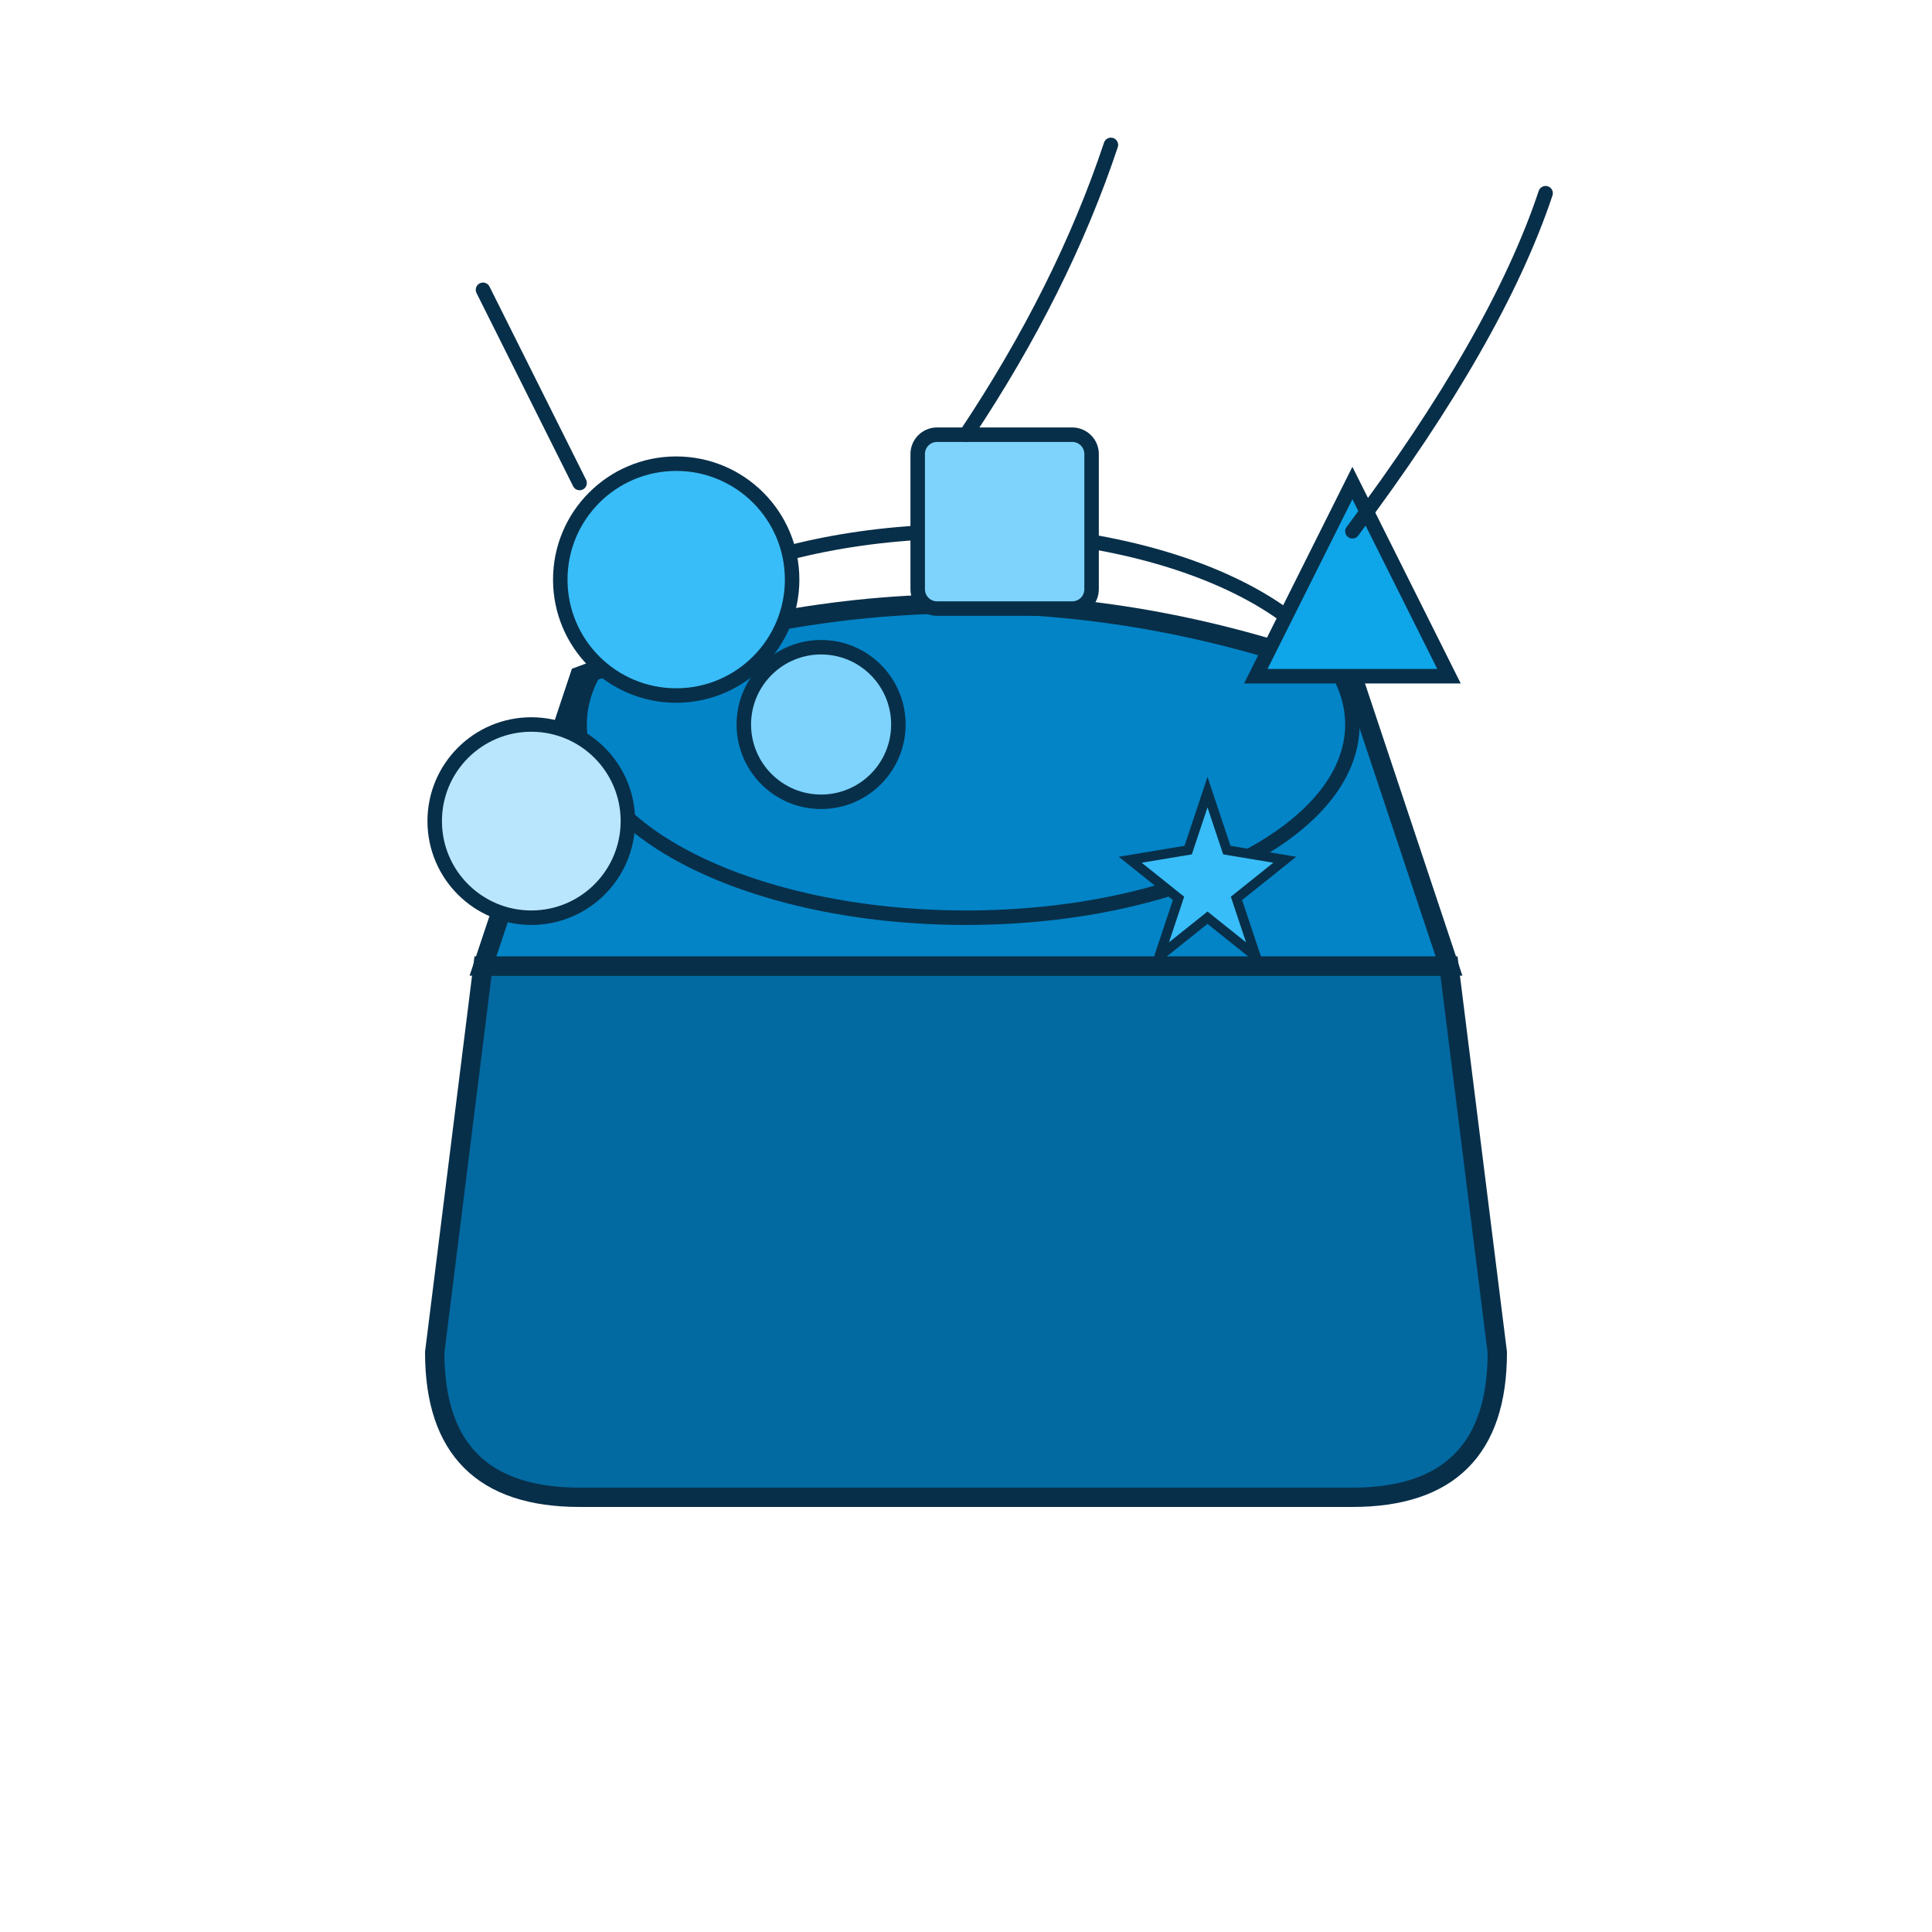
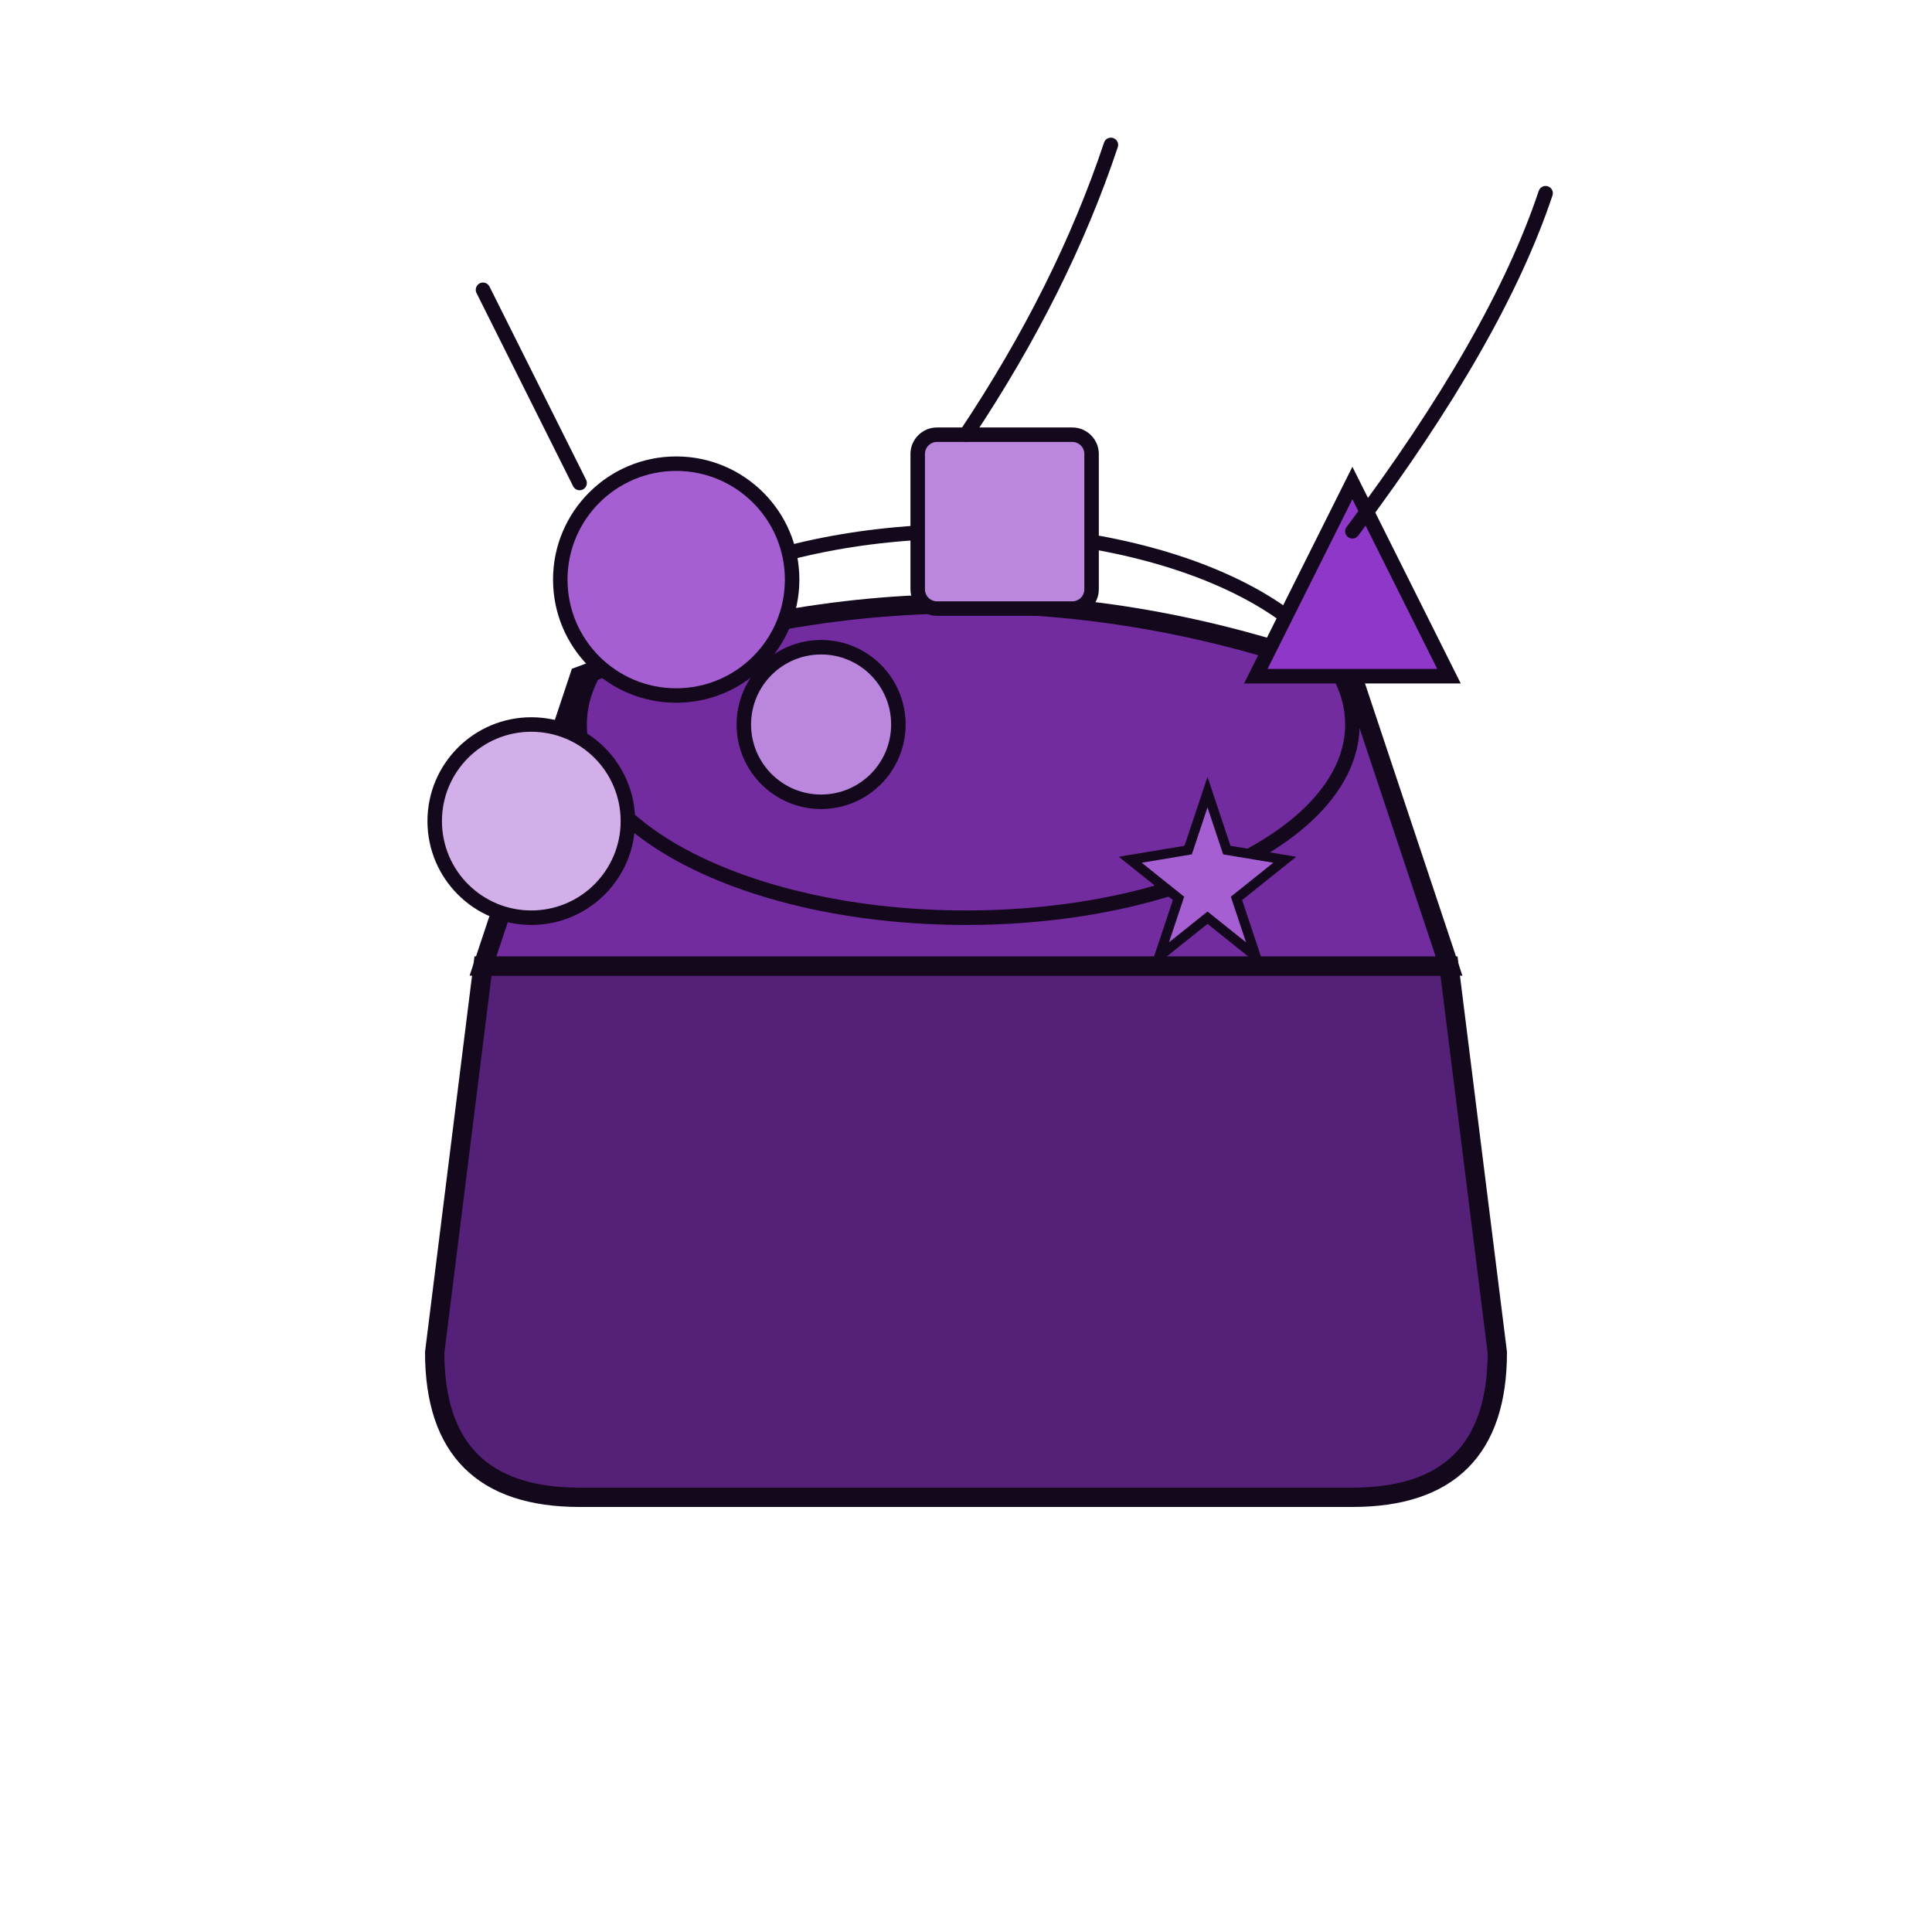
<svg xmlns="http://www.w3.org/2000/svg" viewBox="0 0 200 200">
  <g>
-     <path d="M 50 100 L 45 140 Q 45 155 60 155 L 140 155 Q 155 155 155 140 L 150 100 Z" fill="#0369a1" stroke="#082f49" stroke-width="2" />
-     <path d="M 50 100 L 60 70 Q 100 55 140 70 L 150 100 Z" fill="#0284c7" stroke="#082f49" stroke-width="2" />
-     <ellipse cx="100" cy="75" rx="40" ry="20" fill="none" stroke="#082f49" stroke-width="1.5" />
+     <path d="M 50 100 L 45 140 Q 45 155 60 155 L 140 155 Q 155 155 155 140 L 150 100 Z" fill="#552178" stroke="#14081c" stroke-width="2" />
+     <path d="M 50 100 L 60 70 Q 100 55 140 70 L 150 100 Z" fill="#722ca0" stroke="#14081c" stroke-width="2" />
+     <ellipse cx="100" cy="75" rx="40" ry="20" fill="none" stroke="#14081c" stroke-width="1.5" />
  </g>
  <g>
-     <circle cx="70" cy="60" r="12" fill="#38bdf8" stroke="#082f49" stroke-width="1.5" />
-     <rect x="95" y="45" width="18" height="18" fill="#7dd3fc" stroke="#082f49" stroke-width="1.5" rx="2" />
-     <polygon points="130,70 140,50 150,70" fill="#0ea5e9" stroke="#082f49" stroke-width="1.5" />
-     <circle cx="55" cy="85" r="10" fill="#bae6fd" stroke="#082f49" stroke-width="1.5" />
+     <circle cx="70" cy="60" r="12" fill="#a55fd3" stroke="#14081c" stroke-width="1.5" />
+     <rect x="95" y="45" width="18" height="18" fill="#bb87de" stroke="#14081c" stroke-width="1.5" rx="2" />
+     <polygon points="130,70 140,50 150,70" fill="#8e37c8" stroke="#14081c" stroke-width="1.5" />
+     <circle cx="55" cy="85" r="10" fill="#d2afe9" stroke="#14081c" stroke-width="1.5" />
    <g transform="translate(125 90)">
-       <path d="M 0,-8 L 2,-2 L 8,-1 L 3,3 L 5,9 L 0,5 L -5,9 L -3,3 L -8,-1 L -2,-2 Z" fill="#38bdf8" stroke="#082f49" stroke-width="1" />
+       <path d="M 0,-8 L 2,-2 L 8,-1 L 3,3 L 5,9 L 0,5 L -5,9 L -3,3 L -8,-1 L -2,-2 Z" fill="#a55fd3" stroke="#14081c" stroke-width="1" />
    </g>
-     <circle cx="85" cy="75" r="8" fill="#7dd3fc" stroke="#082f49" stroke-width="1.5" />
+     <circle cx="85" cy="75" r="8" fill="#bb87de" stroke="#14081c" stroke-width="1.5" />
  </g>
-   <g stroke="#082f49" stroke-width="1.5" fill="none">
+   <g stroke="#14081c" stroke-width="1.5" fill="none">
    <path d="M 60 50 Q 55 40 50 30" stroke-linecap="round" />
    <path d="M 140 55 Q 155 35 160 20" stroke-linecap="round" />
    <path d="M 100 45 Q 110 30 115 15" stroke-linecap="round" />
  </g>
</svg>
